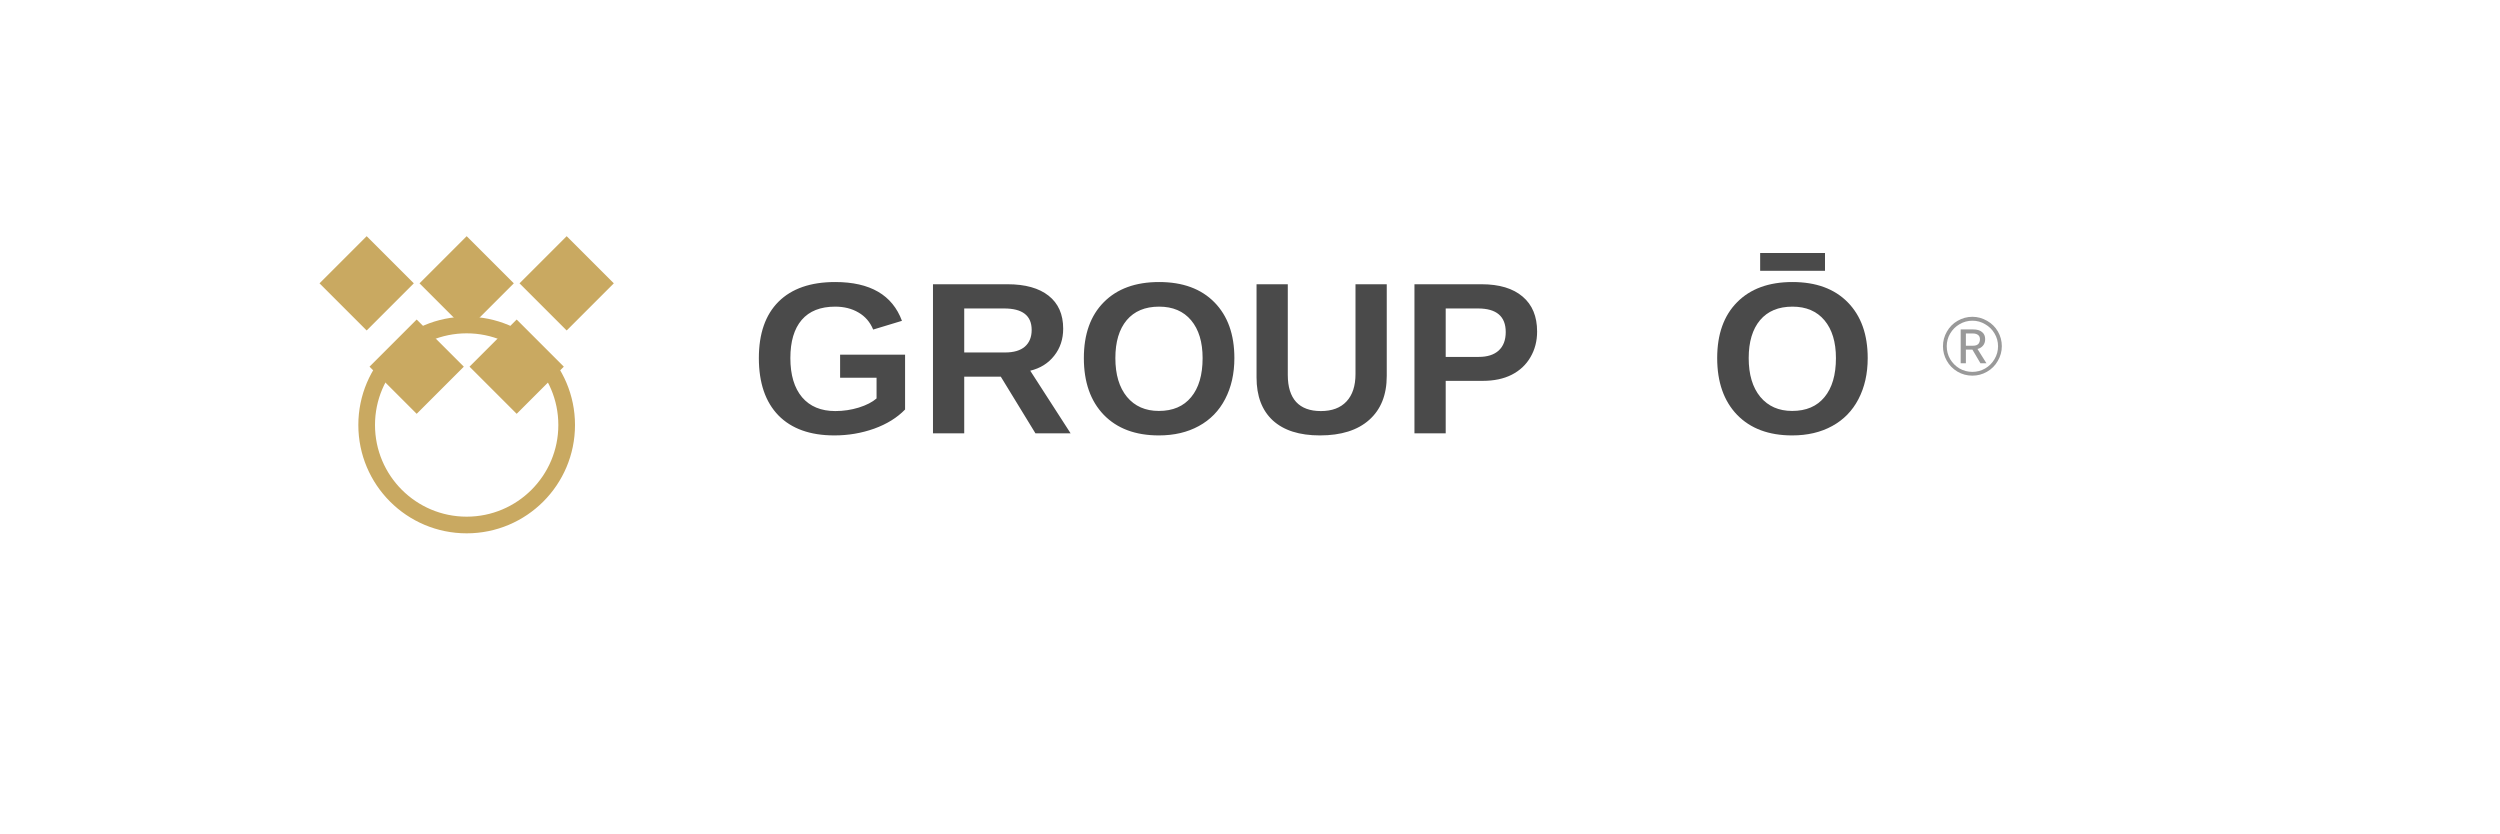
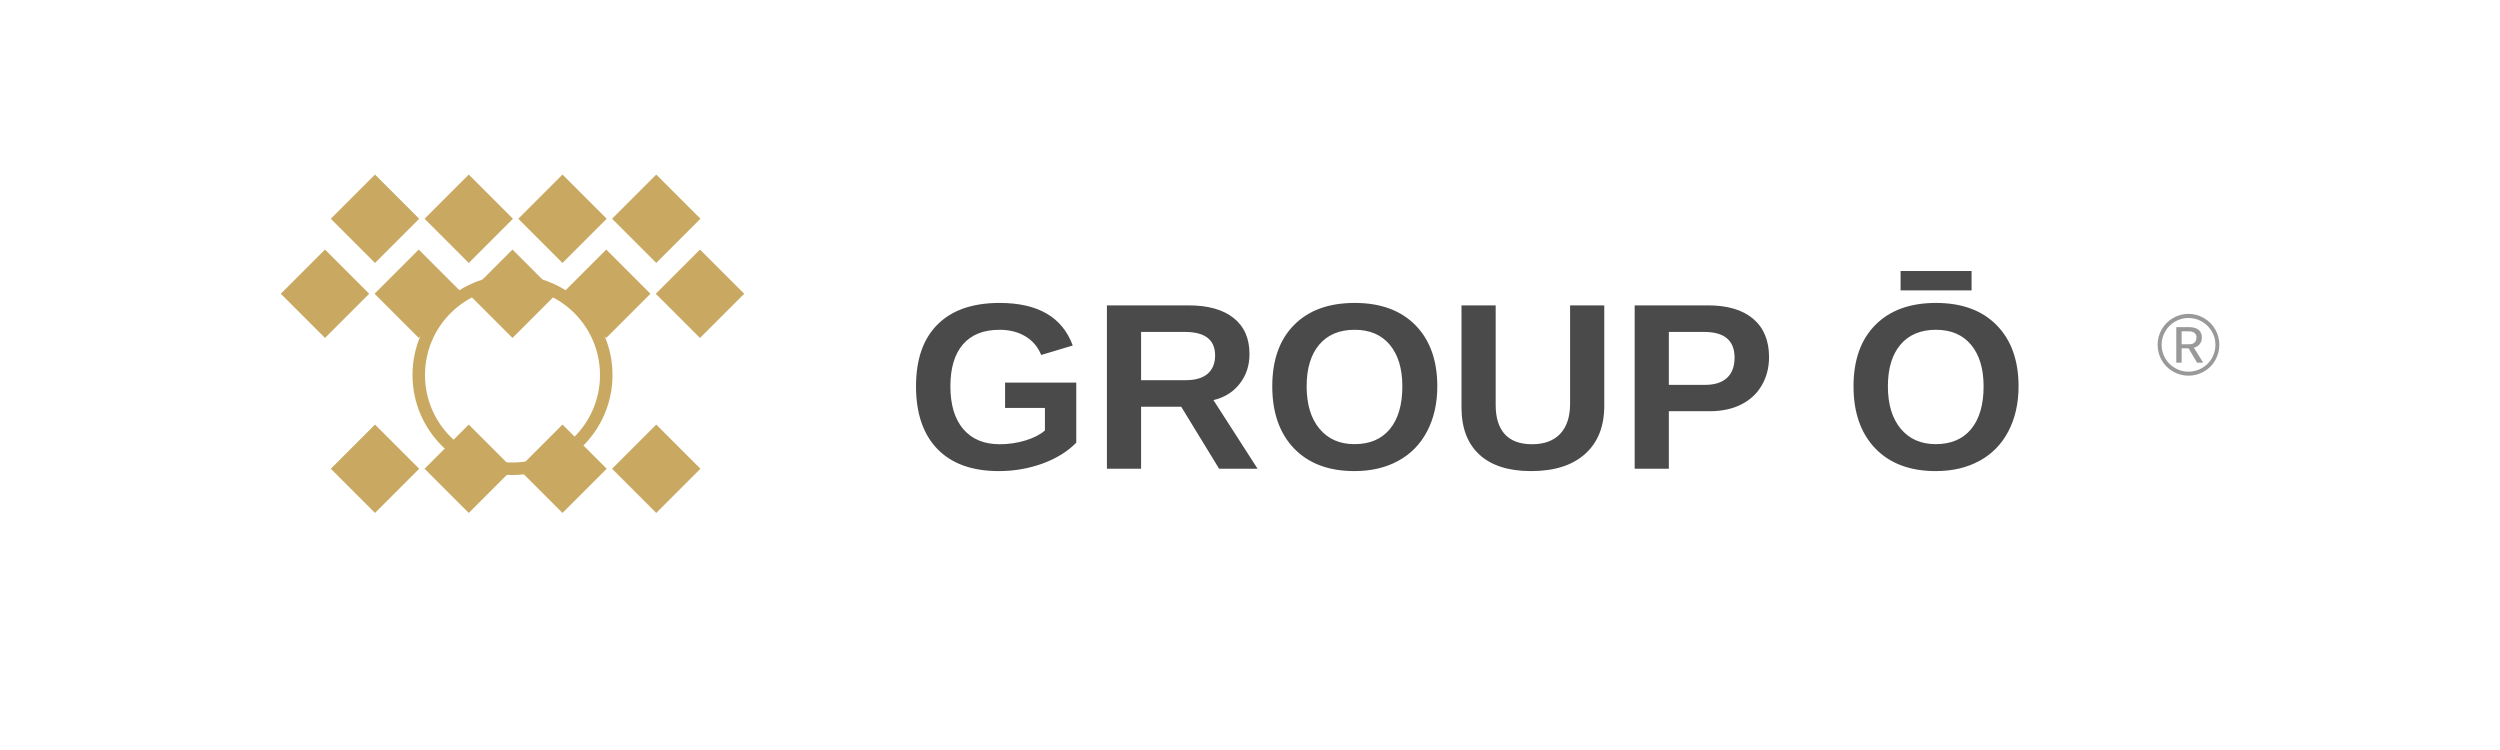
- <svg xmlns="http://www.w3.org/2000/svg" viewBox="0 0 300 100">
-   <g transform="translate(30, 25)">
-     <rect x="10" y="5" width="8" height="8" fill="#C9A961" transform="rotate(45 14 9)" />
-     <rect x="22" y="5" width="8" height="8" fill="#C9A961" transform="rotate(45 26 9)" />
-     <rect x="34" y="5" width="8" height="8" fill="#C9A961" transform="rotate(45 38 9)" />
-     <rect x="16" y="15" width="8" height="8" fill="#C9A961" transform="rotate(45 20 19)" />
-     <rect x="28" y="15" width="8" height="8" fill="#C9A961" transform="rotate(45 32 19)" />
-     <circle cx="26" cy="26" r="12" fill="none" stroke="#C9A961" stroke-width="2" />
+ <svg xmlns="http://www.w3.org/2000/svg" viewBox="0 0 400 120">
+   <g transform="translate(40, 30)">
+     <rect x="15" y="0" width="10" height="10" fill="#C9A961" transform="rotate(45 20 5)" />
+     <rect x="30" y="0" width="10" height="10" fill="#C9A961" transform="rotate(45 35 5)" />
+     <rect x="45" y="0" width="10" height="10" fill="#C9A961" transform="rotate(45 50 5)" />
+     <rect x="60" y="0" width="10" height="10" fill="#C9A961" transform="rotate(45 65 5)" />
+     <rect x="7" y="12" width="10" height="10" fill="#C9A961" transform="rotate(45 12 17)" />
+     <rect x="22" y="12" width="10" height="10" fill="#C9A961" transform="rotate(45 27 17)" />
+     <rect x="37" y="12" width="10" height="10" fill="#C9A961" transform="rotate(45 42 17)" />
+     <rect x="52" y="12" width="10" height="10" fill="#C9A961" transform="rotate(45 57 17)" />
+     <rect x="67" y="12" width="10" height="10" fill="#C9A961" transform="rotate(45 72 17)" />
+     <circle cx="42" cy="30" r="15" fill="none" stroke="#C9A961" stroke-width="2" />
+     <rect x="15" y="40" width="10" height="10" fill="#C9A961" transform="rotate(45 20 45)" />
+     <rect x="30" y="40" width="10" height="10" fill="#C9A961" transform="rotate(45 35 45)" />
+     <rect x="45" y="40" width="10" height="10" fill="#C9A961" transform="rotate(45 50 45)" />
+     <rect x="60" y="40" width="10" height="10" fill="#C9A961" transform="rotate(45 65 45)" />
  </g>
-   <text x="90" y="52" font-family="Arial, sans-serif" font-size="26" font-weight="700" fill="#4A4A4A">GROUP</text>
-   <text x="205" y="52" font-family="Arial, sans-serif" font-size="26" font-weight="700" fill="#4A4A4A">Ō</text>
-   <text x="233" y="45" font-family="Arial, sans-serif" font-size="10" fill="#999">®</text>
+   <text x="145" y="75" font-family="Arial, sans-serif" font-size="38" font-weight="700" fill="#4A4A4A">GROUP</text>
+   <text x="295" y="75" font-family="Arial, sans-serif" font-size="38" font-weight="700" fill="#4A4A4A">Ō</text>
+   <text x="345" y="60" font-family="Arial, sans-serif" font-size="14" fill="#999999">®</text>
</svg>
